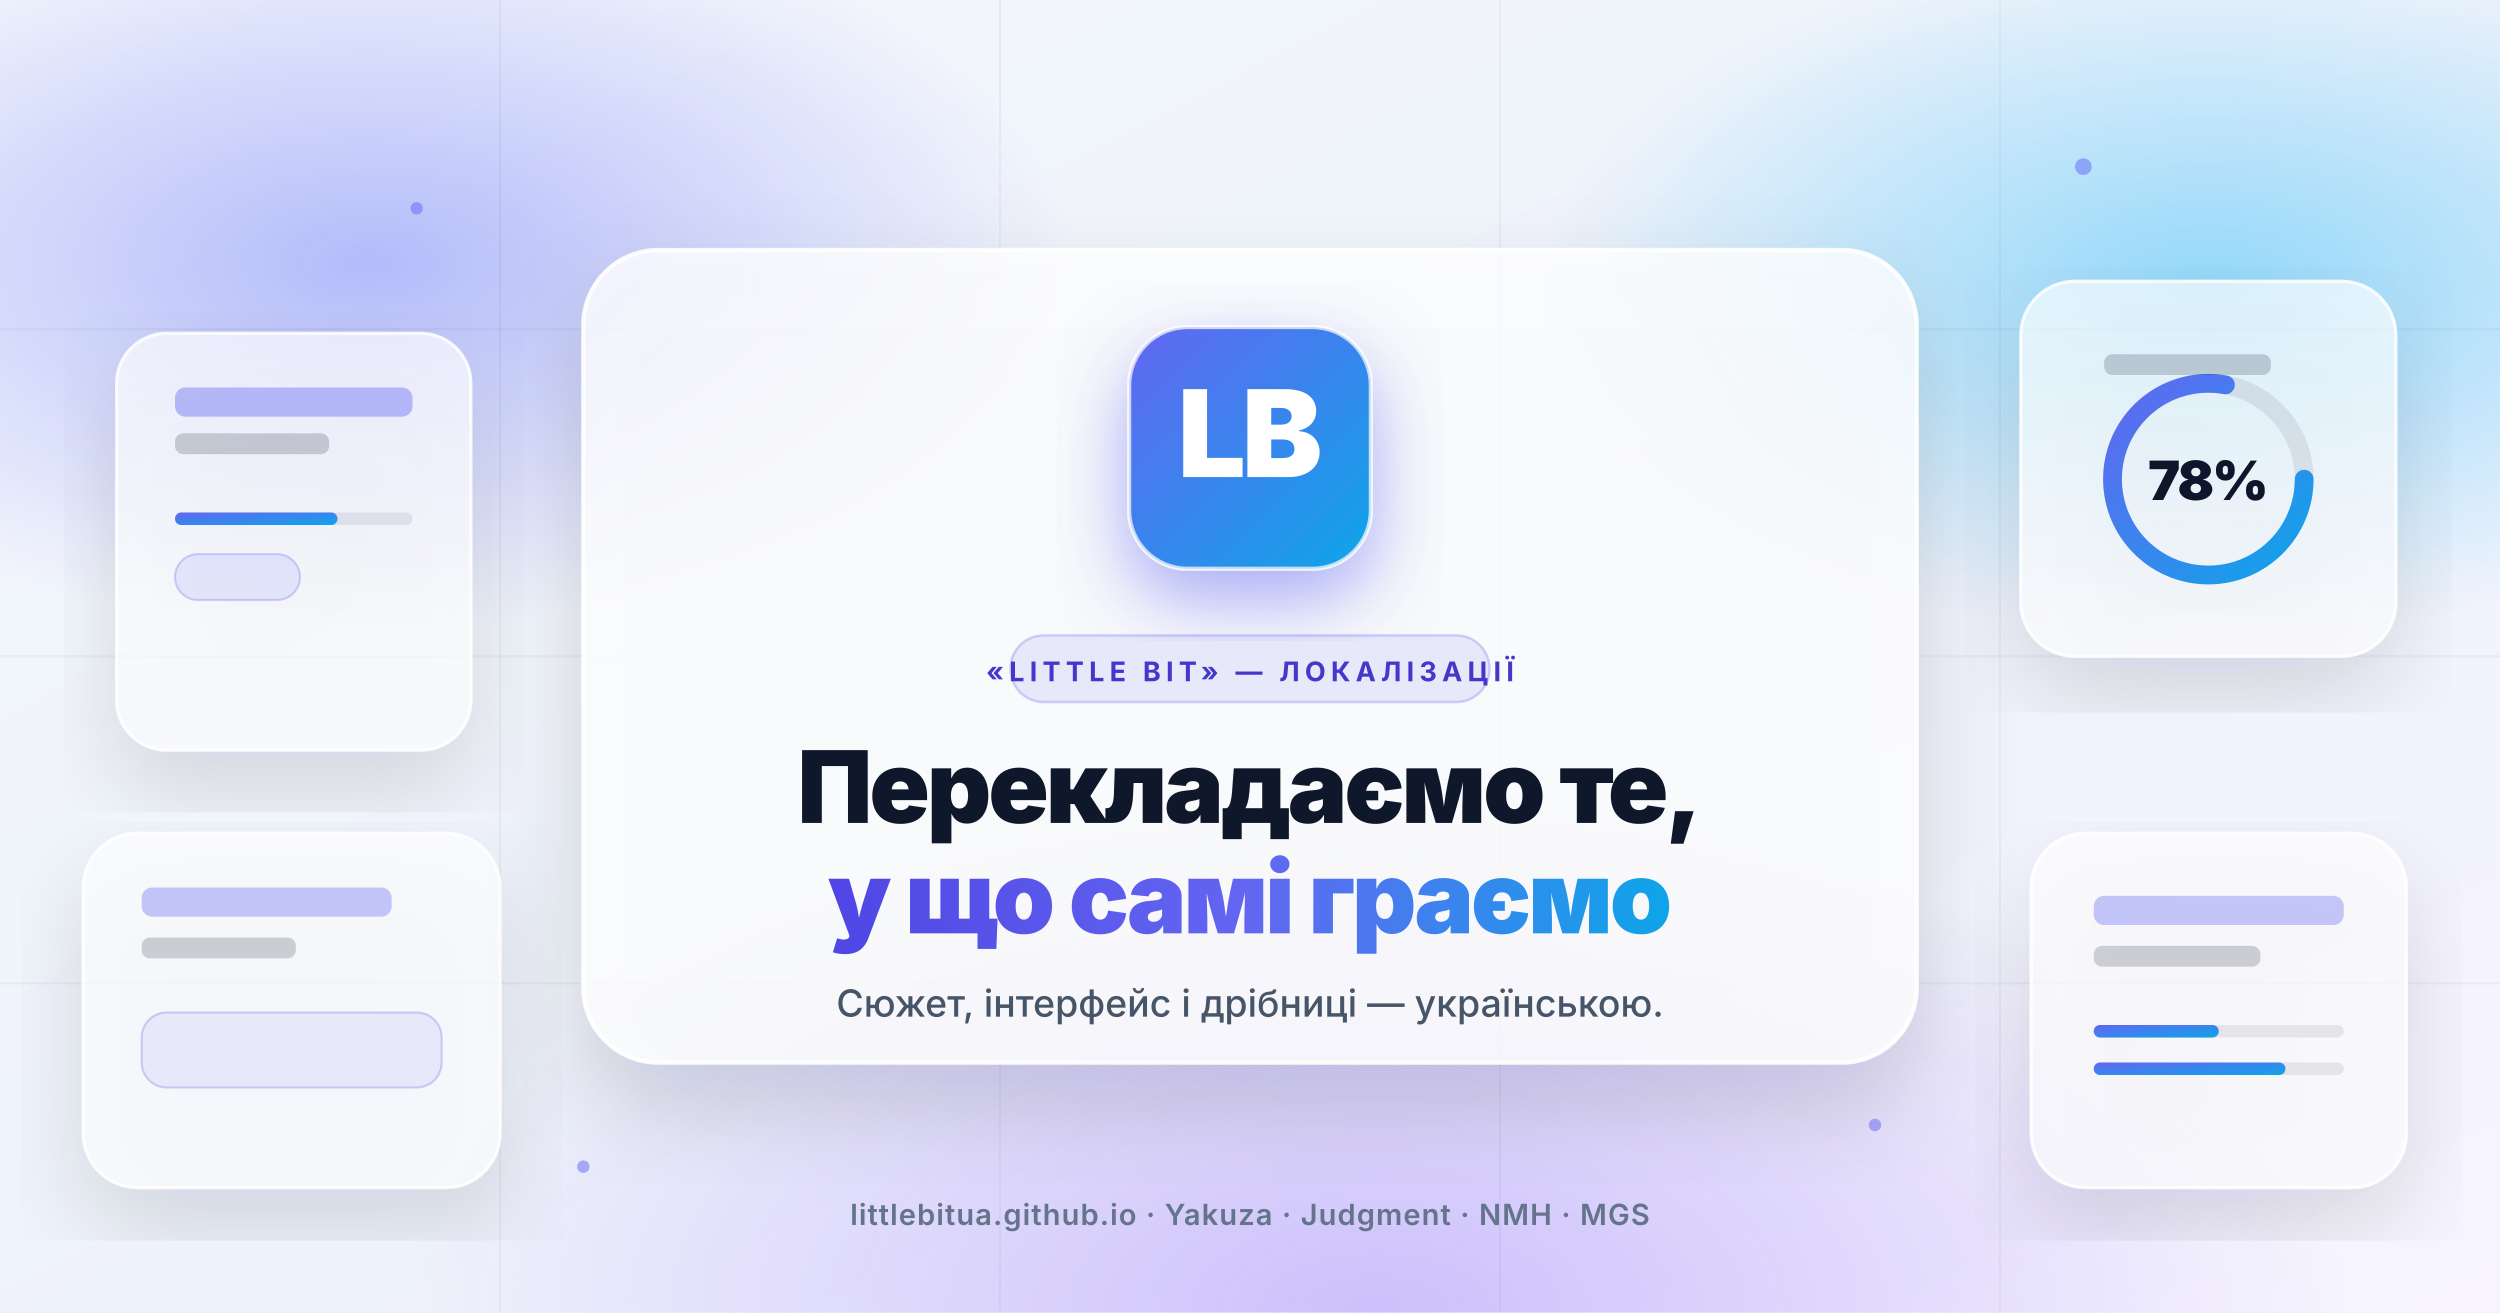
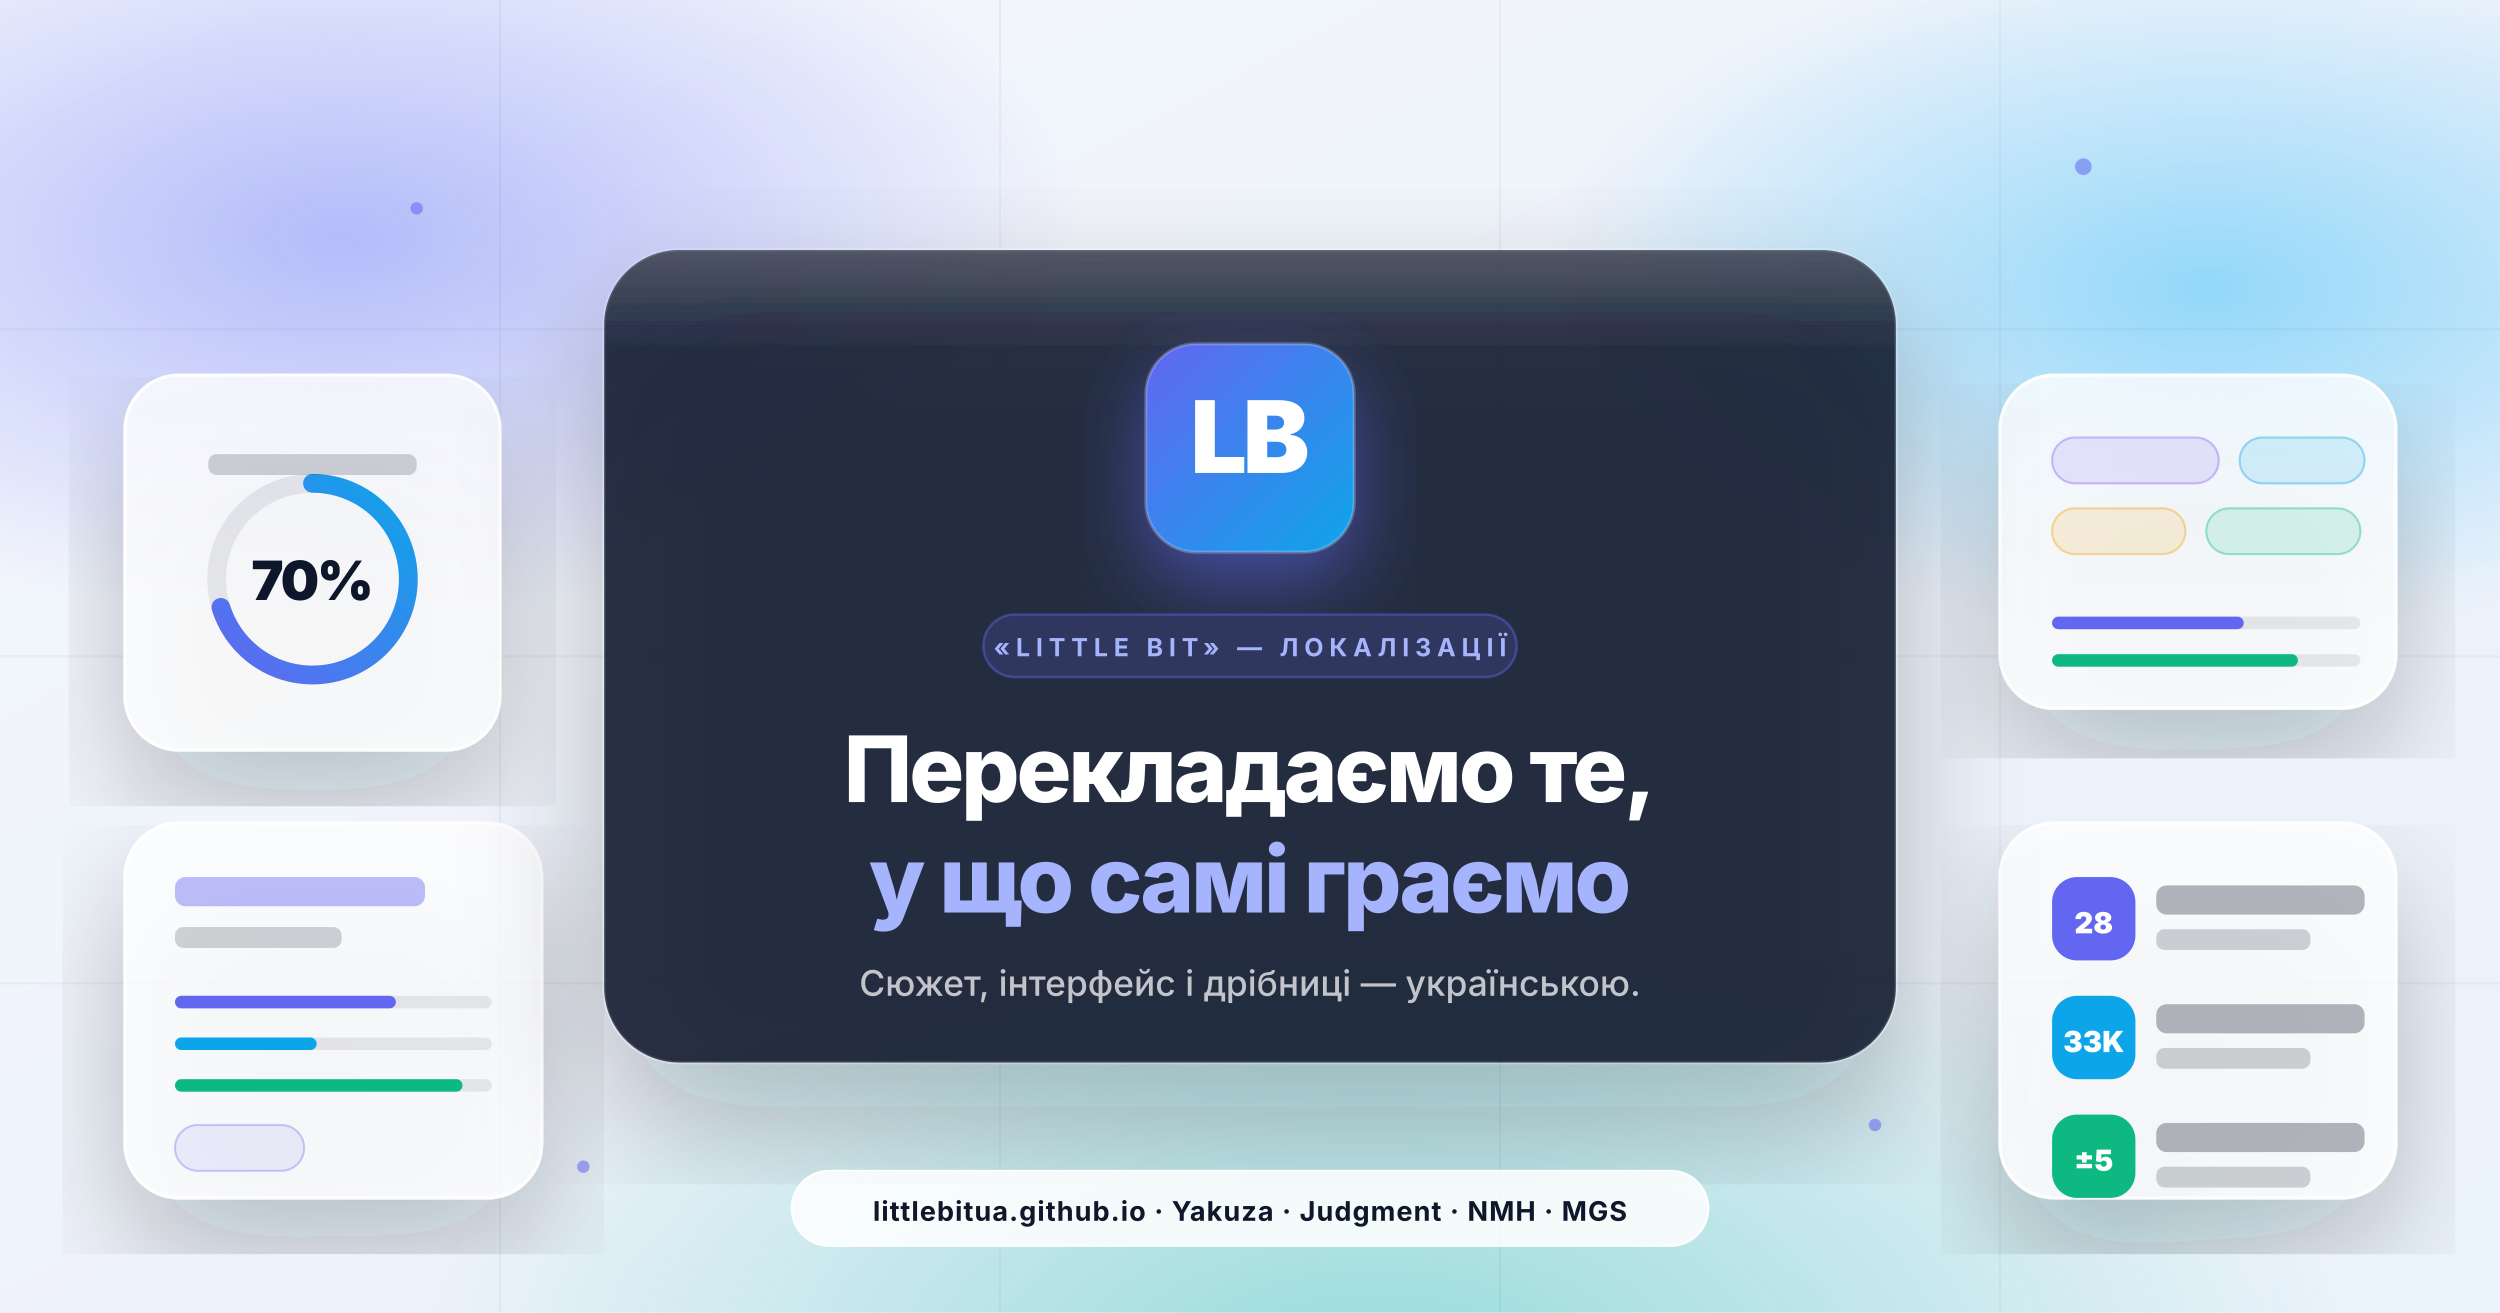
<svg xmlns="http://www.w3.org/2000/svg" viewBox="0 0 1200 630" width="1200" height="630" preserveAspectRatio="xMidYMid slice">
  <defs>
    <linearGradient id="bg" x1="0%" y1="0%" x2="100%" y2="100%">
      <stop offset="0%" stop-color="#f4f7fc" />
      <stop offset="55%" stop-color="#eef2fb" />
-       <stop offset="100%" stop-color="#f7f4ff" />
+       <stop offset="100%" stop-color="#eaf2fb" />
    </linearGradient>
-     <radialGradient id="orbA" cx="15%" cy="20%" r="40%">
+     <radialGradient id="orbA" cx="14%" cy="18%" r="42%">
      <stop offset="0%" stop-color="rgba(129, 140, 248, 0.55)" />
      <stop offset="70%" stop-color="rgba(129, 140, 248, 0)" />
    </radialGradient>
    <radialGradient id="orbB" cx="88%" cy="22%" r="38%">
      <stop offset="0%" stop-color="rgba(56, 189, 248, 0.50)" />
      <stop offset="70%" stop-color="rgba(56, 189, 248, 0)" />
    </radialGradient>
-     <radialGradient id="orbC" cx="55%" cy="100%" r="55%">
-       <stop offset="0%" stop-color="rgba(167, 139, 250, 0.50)" />
-       <stop offset="70%" stop-color="rgba(167, 139, 250, 0)" />
+     <radialGradient id="orbC" cx="55%" cy="105%" r="55%">
+       <stop offset="0%" stop-color="rgba(20, 184, 166, 0.40)" />
+       <stop offset="70%" stop-color="rgba(20, 184, 166, 0)" />
    </radialGradient>
    <linearGradient id="logoG" x1="0%" y1="0%" x2="100%" y2="100%">
      <stop offset="0%" stop-color="#6366f1" />
      <stop offset="100%" stop-color="#0ea5e9" />
    </linearGradient>
-     <linearGradient id="textGrad" x1="0%" y1="0%" x2="100%" y2="0%">
-       <stop offset="0%" stop-color="#4f46e5" />
-       <stop offset="50%" stop-color="#6366f1" />
-       <stop offset="100%" stop-color="#0ea5e9" />
+     <linearGradient id="cardSheen" x1="0%" y1="0%" x2="0%" y2="100%">
+       <stop offset="0%" stop-color="rgba(255,255,255,0.18)" />
+       <stop offset="40%" stop-color="rgba(255,255,255,0)" />
    </linearGradient>
-     <filter id="glassShadow" x="-15%" y="-15%" width="130%" height="130%">
-       <feDropShadow dx="0" dy="20" stdDeviation="22" flood-color="rgba(15,23,42,0.18)" />
+     <filter id="cardShadow" x="-15%" y="-15%" width="130%" height="130%">
+       <feDropShadow dx="0" dy="28" stdDeviation="32" flood-color="rgba(15,23,42,0.30)" />
    </filter>
    <filter id="logoShadow" x="-30%" y="-30%" width="160%" height="160%">
      <feDropShadow dx="0" dy="14" stdDeviation="18" flood-color="rgba(99,102,241,0.55)" />
    </filter>
  </defs>
  <rect width="1200" height="630" fill="url(#bg)" />
  <rect width="1200" height="630" fill="url(#orbA)" />
  <rect width="1200" height="630" fill="url(#orbB)" />
  <rect width="1200" height="630" fill="url(#orbC)" />
  <g stroke="rgba(15, 23, 42, 0.04)" stroke-width="1">
    <line x1="0" y1="158" x2="1200" y2="158" />
    <line x1="0" y1="315" x2="1200" y2="315" />
    <line x1="0" y1="472" x2="1200" y2="472" />
    <line x1="240" y1="0" x2="240" y2="630" />
    <line x1="480" y1="0" x2="480" y2="630" />
    <line x1="720" y1="0" x2="720" y2="630" />
    <line x1="960" y1="0" x2="960" y2="630" />
  </g>
-   <g filter="url(#glassShadow)">
-     <rect x="56" y="160" width="170" height="200" rx="24" fill="rgba(255,255,255,0.65)" stroke="rgba(255,255,255,0.85)" stroke-width="1.5" />
-     <rect x="84" y="186" width="114" height="14" rx="5" fill="rgba(99,102,241,0.4)" />
-     <rect x="84" y="208" width="74" height="10" rx="4" fill="rgba(15,23,42,0.18)" />
-     <rect x="84" y="246" width="114" height="6" rx="3" fill="rgba(15,23,42,0.08)" />
-     <rect x="84" y="246" width="78" height="6" rx="3" fill="url(#logoG)" />
-     <rect x="84" y="266" width="60" height="22" rx="11" fill="rgba(99,102,241,0.12)" stroke="rgba(99,102,241,0.28)" />
+   <g filter="url(#cardShadow)">
+     <rect x="60" y="180" width="180" height="180" rx="26" fill="rgba(255,255,255,0.78)" stroke="rgba(255,255,255,0.95)" stroke-width="1.5" />
+     <circle cx="150" cy="278" r="46" fill="none" stroke="rgba(15,23,42,0.08)" stroke-width="9" />
+     <circle cx="150" cy="278" r="46" fill="none" stroke="url(#logoG)" stroke-width="9" stroke-linecap="round" stroke-dasharray="289.03" stroke-dashoffset="86" transform="rotate(-90 150 278)" />
+     <text x="150" y="288" font-family="Inter, system-ui, sans-serif" font-weight="900" font-size="26" fill="#0f172a" text-anchor="middle" letter-spacing="-1">70%</text>
+     <rect x="100" y="218" width="100" height="10" rx="4" fill="rgba(15,23,42,0.18)" />
  </g>
-   <g filter="url(#glassShadow)">
-     <rect x="970" y="135" width="180" height="180" rx="26" fill="rgba(255,255,255,0.65)" stroke="rgba(255,255,255,0.85)" stroke-width="1.5" />
-     <circle cx="1060" cy="230" r="46" fill="none" stroke="rgba(15,23,42,0.08)" stroke-width="9" />
-     <circle cx="1060" cy="230" r="46" fill="none" stroke="url(#logoG)" stroke-width="9" stroke-linecap="round" stroke-dasharray="289.03" stroke-dashoffset="64" />
-     <text x="1060" y="240" font-family="Inter, system-ui, sans-serif" font-weight="900" font-size="26" fill="#0f172a" text-anchor="middle" letter-spacing="-1">78%</text>
-     <rect x="1010" y="170" width="80" height="10" rx="4" fill="rgba(15,23,42,0.18)" />
+   <g filter="url(#cardShadow)">
+     <rect x="60" y="395" width="200" height="180" rx="26" fill="rgba(255,255,255,0.78)" stroke="rgba(255,255,255,0.95)" stroke-width="1.5" />
+     <rect x="84" y="421" width="120" height="14" rx="5" fill="rgba(99,102,241,0.42)" />
+     <rect x="84" y="445" width="80" height="10" rx="4" fill="rgba(15,23,42,0.18)" />
+     <rect x="84" y="478" width="152" height="6" rx="3" fill="rgba(15,23,42,0.08)" />
+     <rect x="84" y="478" width="106" height="6" rx="3" fill="#6366f1" />
+     <rect x="84" y="498" width="152" height="6" rx="3" fill="rgba(15,23,42,0.08)" />
+     <rect x="84" y="498" width="68" height="6" rx="3" fill="#0ea5e9" />
+     <rect x="84" y="518" width="152" height="6" rx="3" fill="rgba(15,23,42,0.08)" />
+     <rect x="84" y="518" width="138" height="6" rx="3" fill="#10b981" />
+     <rect x="84" y="540" width="62" height="22" rx="11" fill="rgba(99,102,241,0.10)" stroke="rgba(99,102,241,0.32)" />
  </g>
-   <g filter="url(#glassShadow)">
-     <rect x="40" y="400" width="200" height="170" rx="26" fill="rgba(255,255,255,0.65)" stroke="rgba(255,255,255,0.85)" stroke-width="1.5" />
-     <rect x="68" y="426" width="120" height="14" rx="5" fill="rgba(99,102,241,0.35)" />
-     <rect x="68" y="450" width="74" height="10" rx="4" fill="rgba(15,23,42,0.18)" />
-     <rect x="68" y="486" width="144" height="36" rx="12" fill="rgba(99,102,241,0.10)" stroke="rgba(99,102,241,0.28)" />
+   <g filter="url(#cardShadow)">
+     <rect x="960" y="180" width="190" height="160" rx="26" fill="rgba(255,255,255,0.78)" stroke="rgba(255,255,255,0.95)" stroke-width="1.5" />
+     <rect x="985" y="210" width="80" height="22" rx="11" fill="rgba(139,92,246,0.14)" stroke="rgba(139,92,246,0.38)" />
+     <rect x="1075" y="210" width="60" height="22" rx="11" fill="rgba(14,165,233,0.14)" stroke="rgba(14,165,233,0.38)" />
+     <rect x="985" y="244" width="64" height="22" rx="11" fill="rgba(245,158,11,0.14)" stroke="rgba(245,158,11,0.38)" />
+     <rect x="1059" y="244" width="74" height="22" rx="11" fill="rgba(16,185,129,0.14)" stroke="rgba(16,185,129,0.38)" />
+     <rect x="985" y="296" width="148" height="6" rx="3" fill="rgba(15,23,42,0.08)" />
+     <rect x="985" y="296" width="92" height="6" rx="3" fill="#6366f1" />
+     <rect x="985" y="314" width="148" height="6" rx="3" fill="rgba(15,23,42,0.08)" />
+     <rect x="985" y="314" width="118" height="6" rx="3" fill="#10b981" />
  </g>
-   <g filter="url(#glassShadow)">
-     <rect x="975" y="400" width="180" height="170" rx="26" fill="rgba(255,255,255,0.65)" stroke="rgba(255,255,255,0.85)" stroke-width="1.5" />
-     <rect x="1005" y="430" width="120" height="14" rx="5" fill="rgba(99,102,241,0.35)" />
-     <rect x="1005" y="454" width="80" height="10" rx="4" fill="rgba(15,23,42,0.18)" />
-     <rect x="1005" y="492" width="120" height="6" rx="3" fill="rgba(15,23,42,0.08)" />
-     <rect x="1005" y="492" width="60" height="6" rx="3" fill="url(#logoG)" />
-     <rect x="1005" y="510" width="120" height="6" rx="3" fill="rgba(15,23,42,0.08)" />
-     <rect x="1005" y="510" width="92" height="6" rx="3" fill="url(#logoG)" />
+   <g filter="url(#cardShadow)">
+     <rect x="960" y="395" width="190" height="180" rx="26" fill="rgba(255,255,255,0.78)" stroke="rgba(255,255,255,0.95)" stroke-width="1.5" />
+     <rect x="985" y="421" width="40" height="40" rx="12" fill="#6366f1" />
+     <text x="1005" y="448" font-family="Inter, system-ui, sans-serif" font-weight="900" font-size="14" fill="#fff" text-anchor="middle">28</text>
+     <rect x="1035" y="425" width="100" height="14" rx="5" fill="rgba(15,23,42,0.30)" />
+     <rect x="1035" y="446" width="74" height="10" rx="4" fill="rgba(15,23,42,0.18)" />
+     <rect x="985" y="478" width="40" height="40" rx="12" fill="#0ea5e9" />
+     <text x="1005" y="505" font-family="Inter, system-ui, sans-serif" font-weight="900" font-size="14" fill="#fff" text-anchor="middle">33K</text>
+     <rect x="1035" y="482" width="100" height="14" rx="5" fill="rgba(15,23,42,0.30)" />
+     <rect x="1035" y="503" width="74" height="10" rx="4" fill="rgba(15,23,42,0.18)" />
+     <rect x="985" y="535" width="40" height="40" rx="12" fill="#10b981" />
+     <text x="1005" y="562" font-family="Inter, system-ui, sans-serif" font-weight="900" font-size="14" fill="#fff" text-anchor="middle">±5</text>
+     <rect x="1035" y="539" width="100" height="14" rx="5" fill="rgba(15,23,42,0.30)" />
+     <rect x="1035" y="560" width="74" height="10" rx="4" fill="rgba(15,23,42,0.18)" />
  </g>
-   <g filter="url(#glassShadow)">
-     <rect x="280" y="120" width="640" height="390" rx="36" fill="rgba(255,255,255,0.78)" stroke="rgba(255,255,255,0.9)" stroke-width="2" />
+   <g filter="url(#cardShadow)">
+     <rect x="290" y="120" width="620" height="390" rx="36" fill="rgba(15,23,42,0.86)" stroke="rgba(255,255,255,0.10)" stroke-width="1.5" />
+     <rect x="290" y="120" width="620" height="120" rx="36" fill="url(#cardSheen)" />
  </g>
  <g transform="translate(600, 215)" filter="url(#logoShadow)">
-     <rect x="-58" y="-58" width="116" height="116" rx="28" fill="url(#logoG)" stroke="rgba(255,255,255,0.7)" stroke-width="2" />
-     <text x="0" y="14" font-family="Inter, system-ui, sans-serif" font-weight="900" font-size="58" fill="#ffffff" text-anchor="middle" letter-spacing="-2">LB</text>
+     <rect x="-50" y="-50" width="100" height="100" rx="24" fill="url(#logoG)" stroke="rgba(255,255,255,0.20)" stroke-width="1.5" />
+     <text x="0" y="12" font-family="Inter, system-ui, sans-serif" font-weight="900" font-size="48" fill="#ffffff" text-anchor="middle" letter-spacing="-2">LB</text>
  </g>
-   <g transform="translate(600, 305)">
-     <rect x="-115" y="0" width="230" height="32" rx="16" fill="rgba(99,102,241,0.12)" stroke="rgba(99,102,241,0.28)" stroke-width="1.2" />
-     <text x="0" y="22" font-family="Inter, system-ui, sans-serif" font-weight="700" font-size="13" fill="#4338ca" text-anchor="middle" letter-spacing="2.5">«LITTLE BIT» — ЛОКАЛІЗАЦІЇ</text>
+   <g transform="translate(600, 295)">
+     <rect x="-128" y="0" width="256" height="30" rx="15" fill="rgba(99,102,241,0.18)" stroke="rgba(99,102,241,0.42)" stroke-width="1.2" />
+     <text x="0" y="20" font-family="Inter, system-ui, sans-serif" font-weight="700" font-size="12" fill="#a5b4fc" text-anchor="middle" letter-spacing="2.8">«LITTLE BIT» — ЛОКАЛІЗАЦІЇ</text>
  </g>
-   <text x="600" y="395" font-family="Inter, system-ui, sans-serif" font-weight="900" font-size="48" fill="#0f172a" text-anchor="middle" letter-spacing="-1.5">Перекладаємо те,</text>
-   <text x="600" y="448" font-family="Inter, system-ui, sans-serif" font-weight="900" font-size="48" fill="url(#textGrad)" text-anchor="middle" letter-spacing="-1.5">у що самі граємо</text>
-   <text x="600" y="488" font-family="Inter, system-ui, sans-serif" font-weight="500" font-size="18" fill="#475569" text-anchor="middle">Сюжет, інтерфейс і дрібниці — українською.</text>
-   <text x="600" y="588" font-family="Inter, system-ui, sans-serif" font-weight="600" font-size="14" fill="#64748b" text-anchor="middle" letter-spacing="0.5">littlebitua.github.io · Yakuza · Judgment · NMH · MGS</text>
-   <g fill="#6366f1" opacity="0.5">
+   <text x="600" y="385" font-family="Manrope, Inter, system-ui, sans-serif" font-weight="800" font-size="44" fill="#ffffff" text-anchor="middle" letter-spacing="-1.5">Перекладаємо те,</text>
+   <text x="600" y="438" font-family="Manrope, Inter, system-ui, sans-serif" font-weight="800" font-size="44" fill="#a5b4fc" text-anchor="middle" letter-spacing="-1.5">у що самі граємо</text>
+   <text x="600" y="478" font-family="Inter, system-ui, sans-serif" font-weight="500" font-size="17" fill="rgba(255,255,255,0.72)" text-anchor="middle">Сюжет, інтерфейс і дрібниці — українською.</text>
+   <g transform="translate(600, 580)">
+     <rect x="-220" y="-18" width="440" height="36" rx="18" fill="rgba(255,255,255,0.85)" stroke="rgba(255,255,255,0.95)" stroke-width="1" />
+     <text x="0" y="6" font-family="Inter, system-ui, sans-serif" font-weight="700" font-size="13" fill="#0f172a" text-anchor="middle" letter-spacing="0.5">littlebitua.github.io · Yakuza · Judgment · NMH · MGS</text>
+   </g>
+   <g fill="#6366f1" opacity="0.55">
    <circle cx="200" cy="100" r="3" />
    <circle cx="1000" cy="80" r="4" />
    <circle cx="900" cy="540" r="3" />
    <circle cx="280" cy="560" r="3" />
  </g>
</svg>
